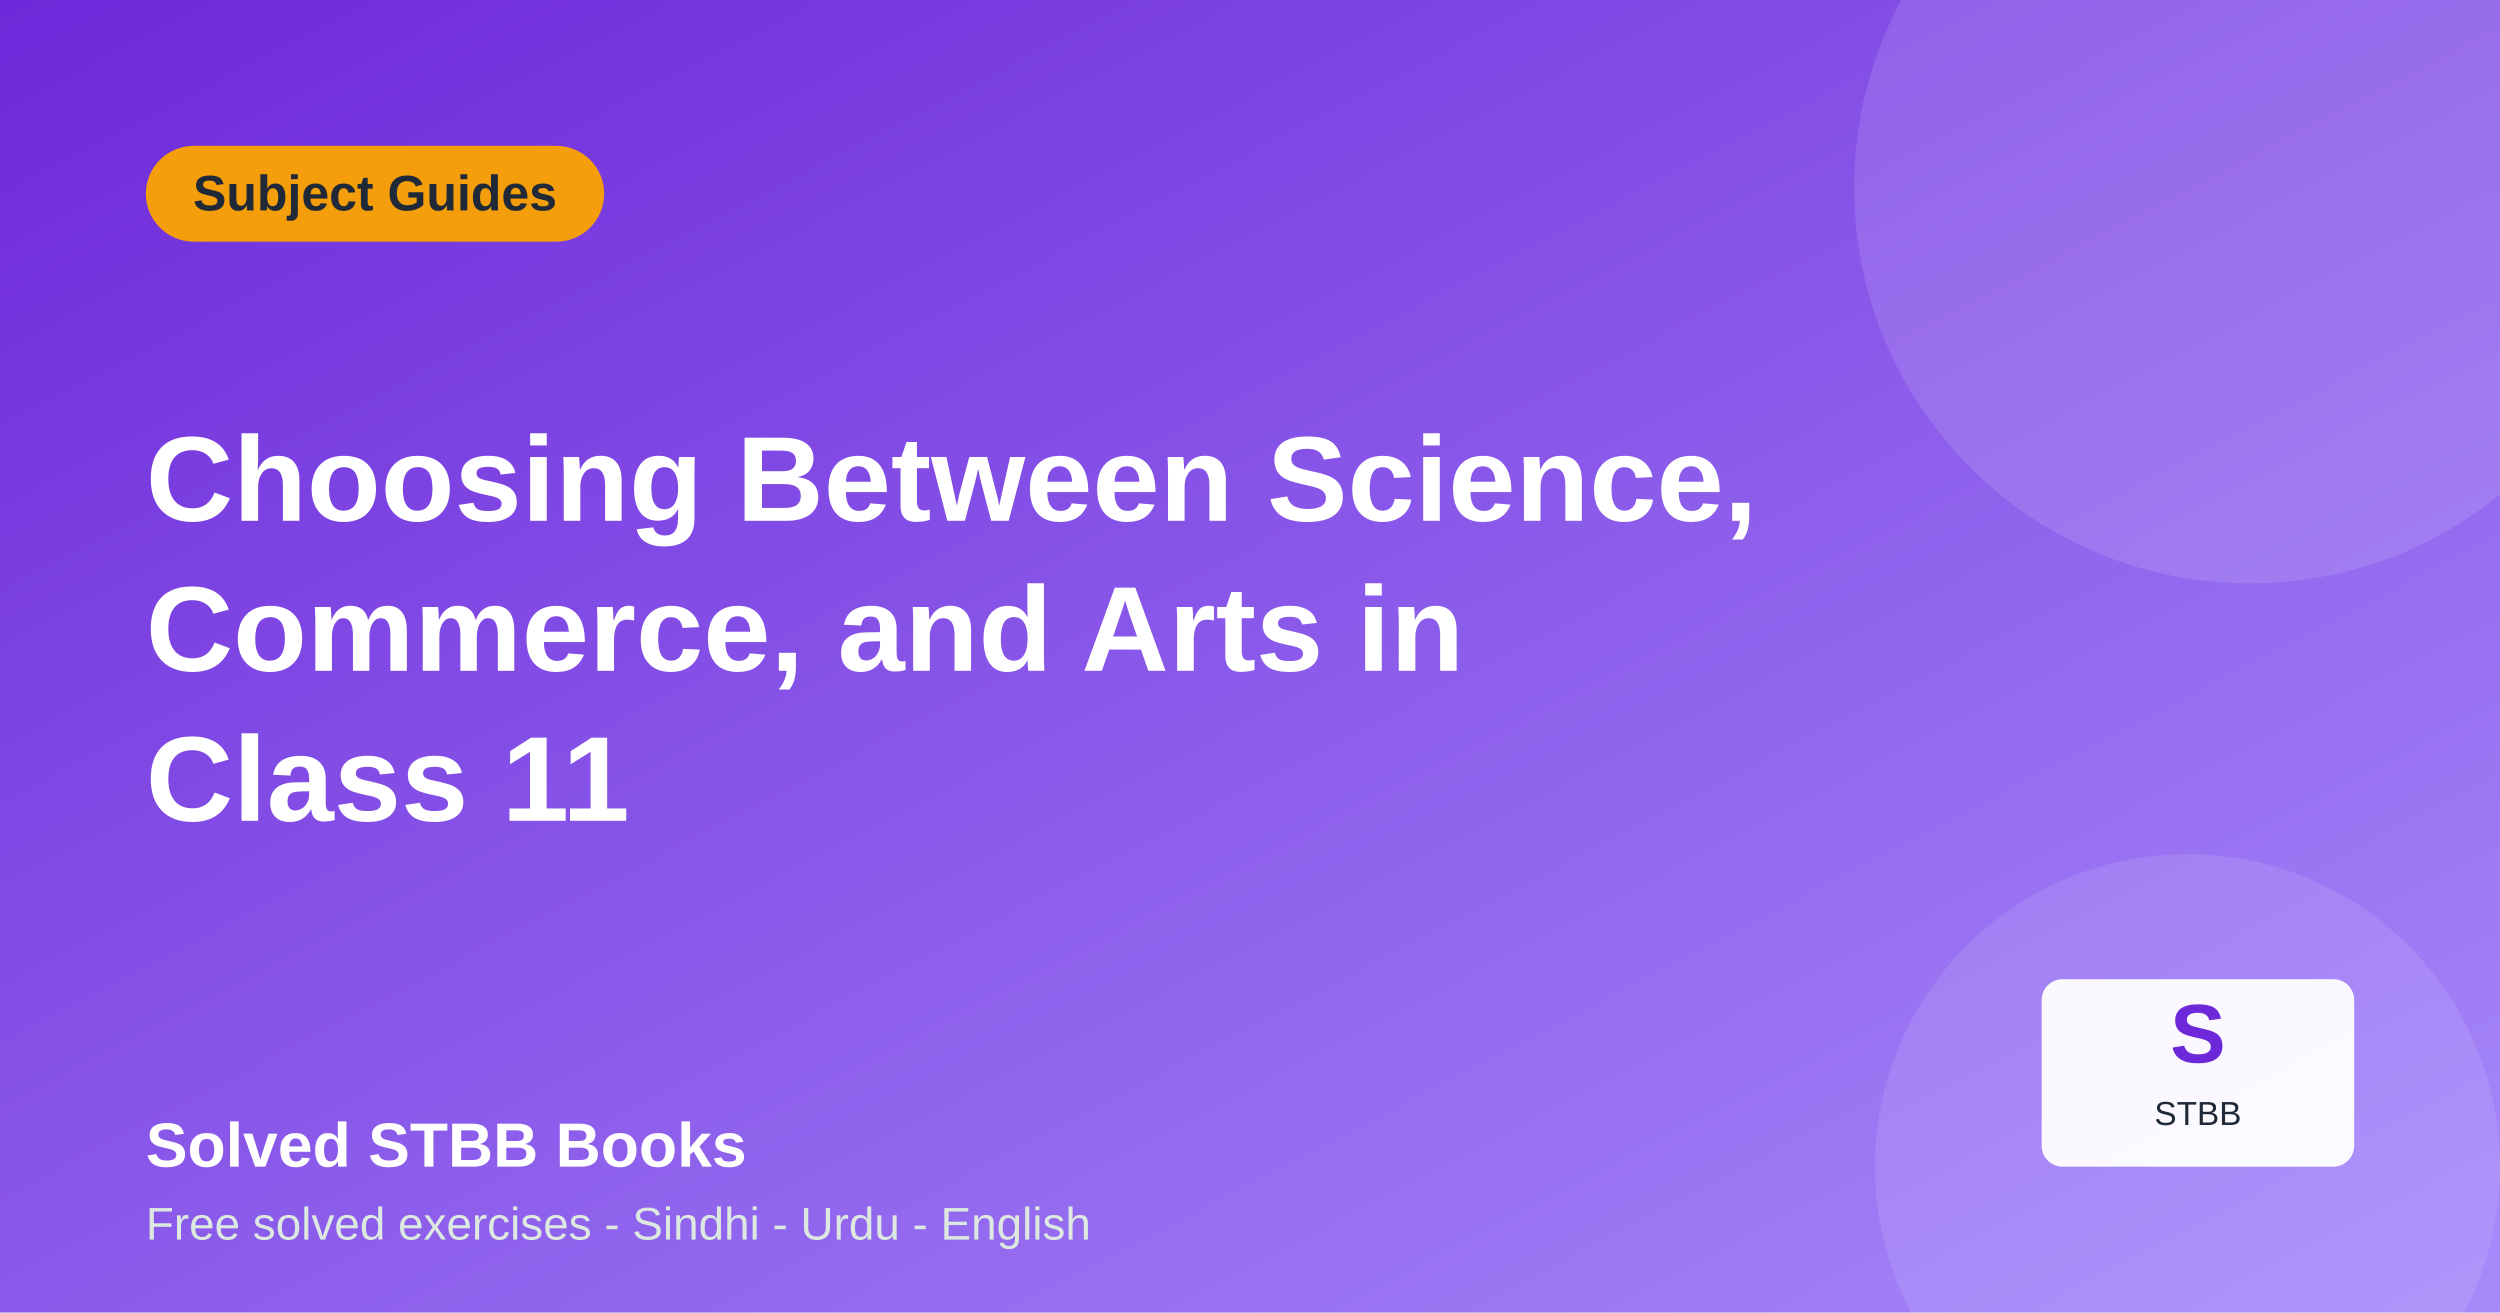
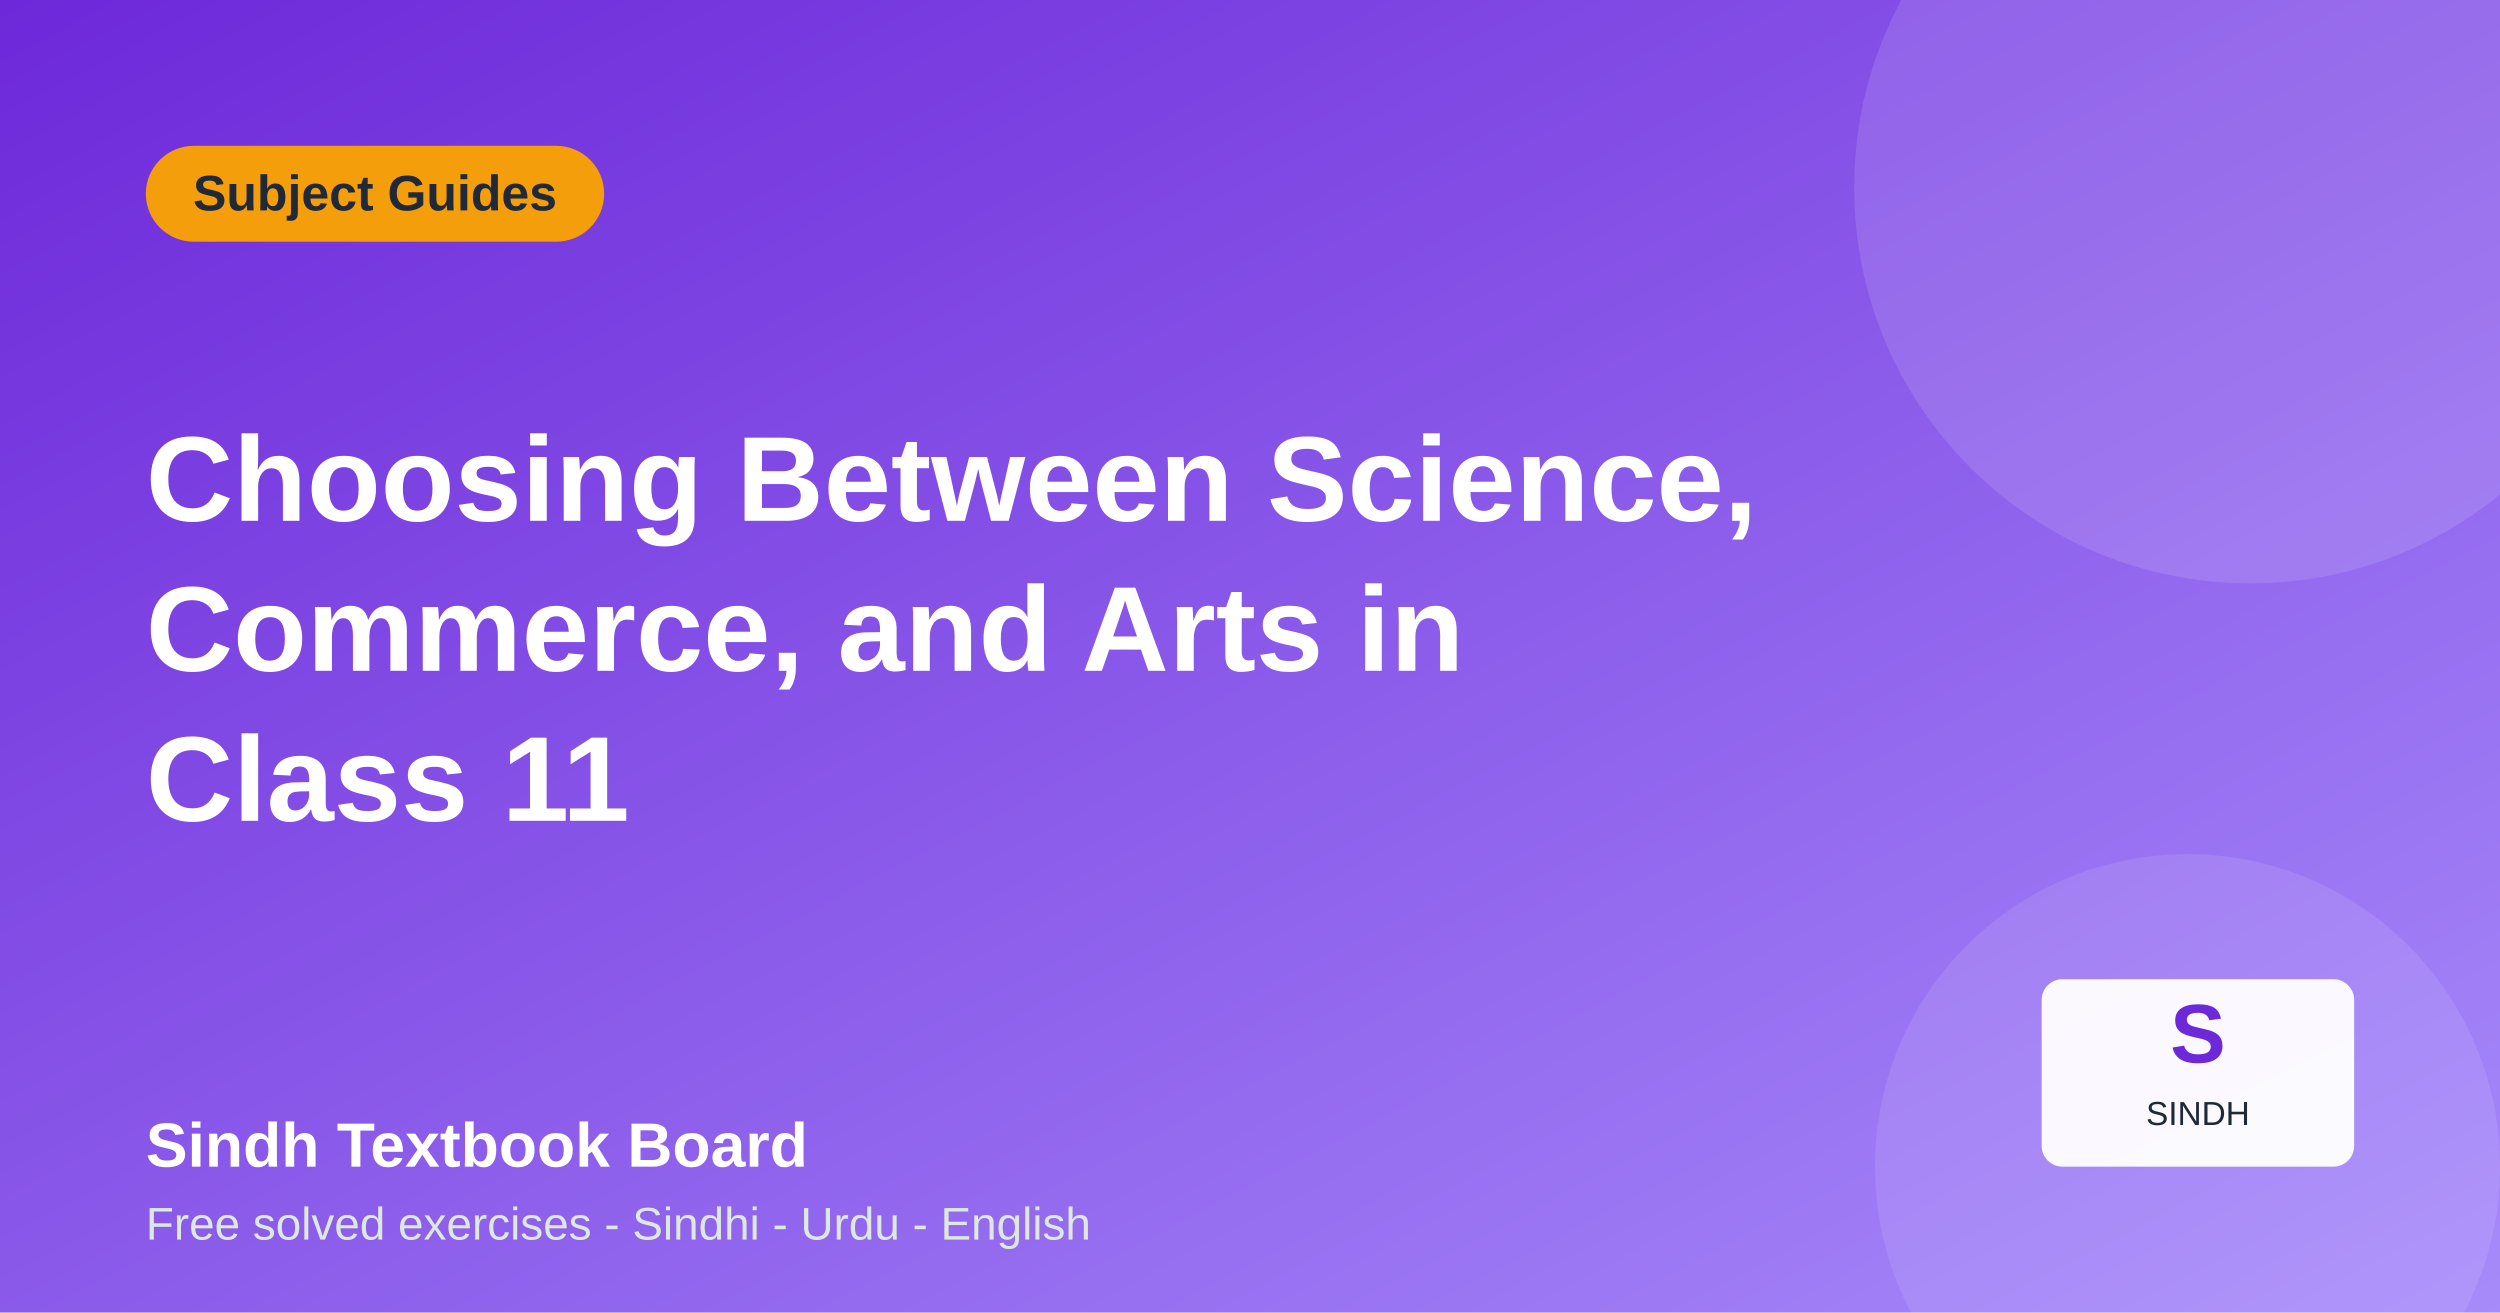
<svg xmlns="http://www.w3.org/2000/svg" width="1200" height="630" viewBox="0 0 1200 630">
  <defs>
    <linearGradient id="g" x1="0" y1="0" x2="1" y2="1">
      <stop offset="0" stop-color="#6D28D9" />
      <stop offset="1" stop-color="#A78BFA" />
    </linearGradient>
  </defs>
  <rect width="1200" height="630" fill="url(#g)" />
  <circle cx="1080" cy="90" r="190" fill="#ffffff" opacity="0.12" />
  <circle cx="1050" cy="560" r="150" fill="#ffffff" opacity="0.10" />
  <rect x="70" y="70" width="220" height="46" rx="23" fill="#F59E0B" />
  <text x="180" y="101" font-family="Arial, sans-serif" font-size="24" font-weight="bold" fill="#1F2937" text-anchor="middle">Subject Guides</text>
  <text x="70" y="250" font-family="Arial, sans-serif" font-size="58" font-weight="bold" fill="#ffffff">Choosing Between Science,</text>
  <text x="70" y="322" font-family="Arial, sans-serif" font-size="58" font-weight="bold" fill="#ffffff">Commerce, and Arts in</text>
  <text x="70" y="394" font-family="Arial, sans-serif" font-size="58" font-weight="bold" fill="#ffffff">Class 11</text>
-   <text x="70" y="560" font-family="Arial, sans-serif" font-size="30" font-weight="bold" fill="#ffffff">Solved STBB Books</text>
+   <text x="70" y="560" font-family="Arial, sans-serif" font-size="30" font-weight="bold" fill="#ffffff">Sindh Textbook Board</text>
  <text x="70" y="595" font-family="Arial, sans-serif" font-size="22" fill="#DCE8E0">Free solved exercises - Sindhi - Urdu - English</text>
  <rect x="980" y="470" width="150" height="90" rx="10" fill="#ffffff" opacity="0.95" />
  <text x="1055" y="510" font-family="Arial, sans-serif" font-size="40" font-weight="bold" fill="#6D28D9" text-anchor="middle">S</text>
-   <text x="1055" y="540" font-family="Arial, sans-serif" font-size="16" fill="#1F2937" text-anchor="middle">STBB</text>
+   <text x="1055" y="540" font-family="Arial, sans-serif" font-size="16" fill="#1F2937" text-anchor="middle">SINDH</text>
</svg>
